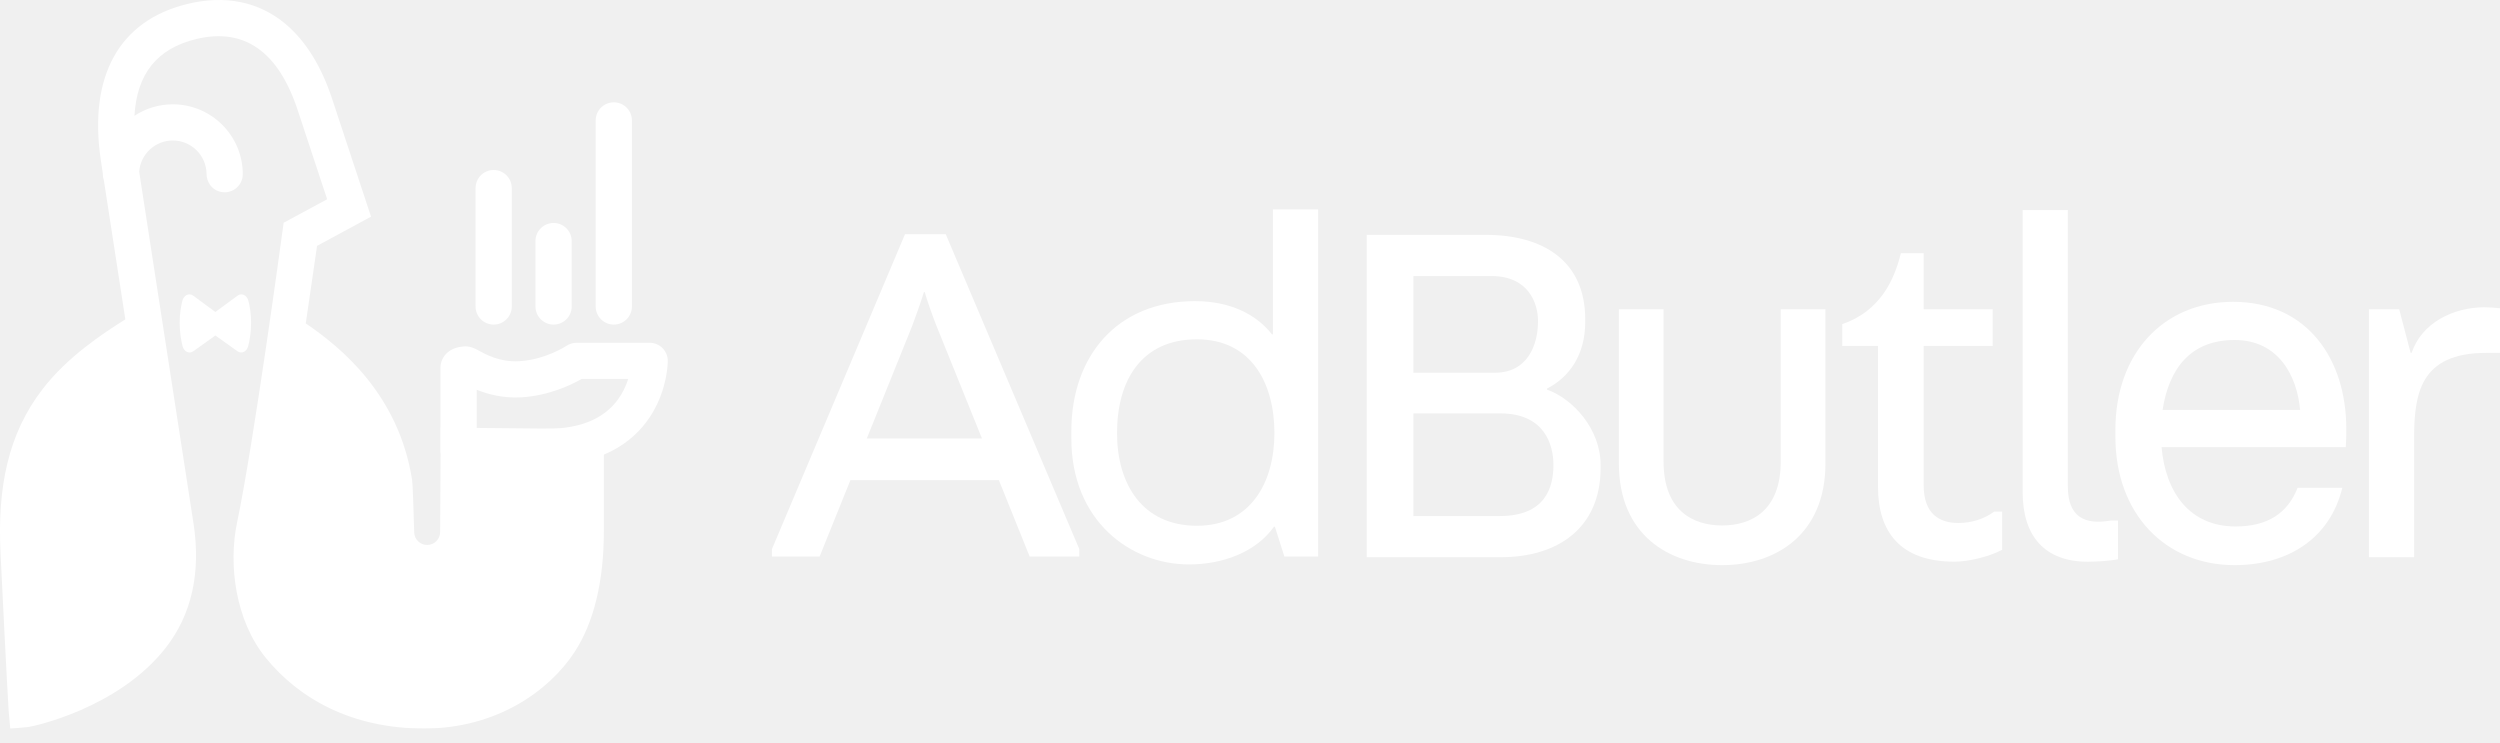
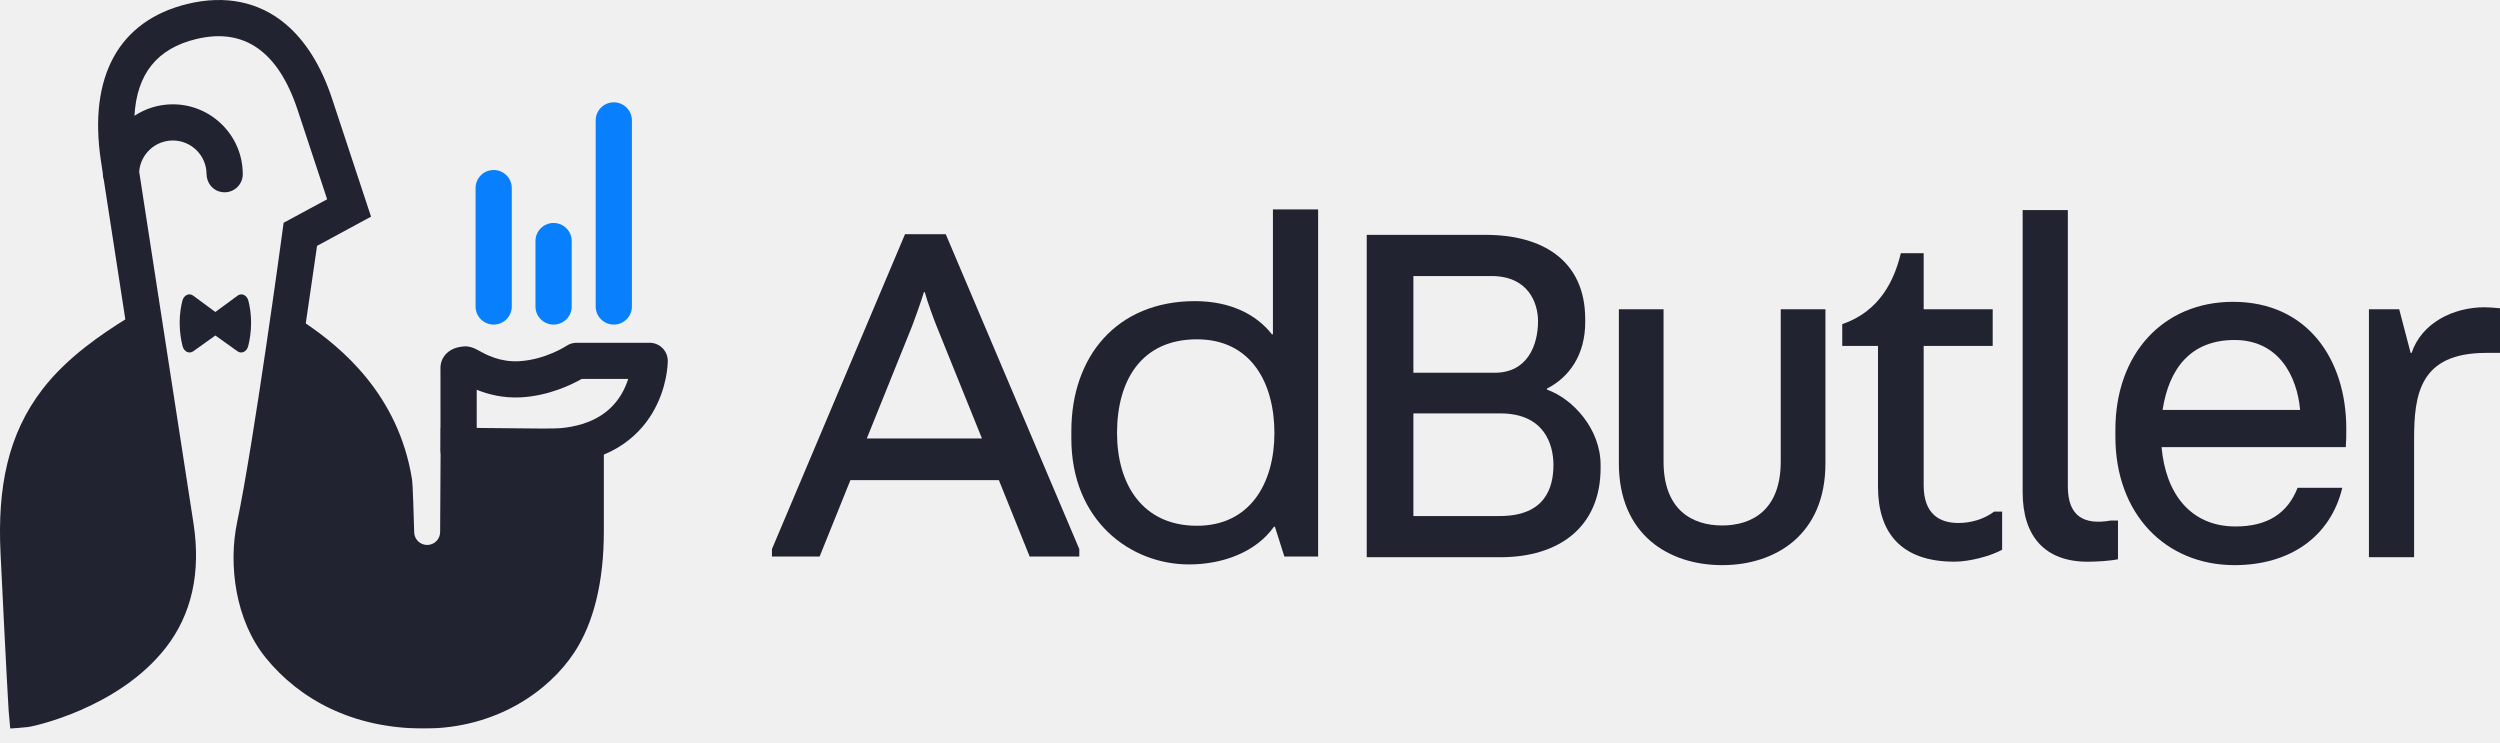
- <svg xmlns="http://www.w3.org/2000/svg" width="128" height="38" viewBox="0 0 128 38" fill="none">
+ <svg xmlns="http://www.w3.org/2000/svg" viewBox="0 0 128 38" fill="none">
  <mask id="mask0" mask-type="alpha" maskUnits="userSpaceOnUse" x="0" y="0" width="31" height="38">
-     <path fill-rule="evenodd" clip-rule="evenodd" d="M30.921 0H0V37.309H30.921V0Z" fill="white" />
+     <path fill-rule="evenodd" clip-rule="evenodd" d="M30.921 0H0V37.309H30.921V0Z" fill="#212430" />
  </mask>
  <g mask="url(#mask0)">
-     <path fill-rule="evenodd" clip-rule="evenodd" d="M22.566 21.893L22.535 27.242C22.533 27.606 22.239 27.9 21.875 27.902C21.513 27.904 21.215 27.617 21.207 27.256C21.181 26.227 21.13 24.762 21.1 24.571C20.407 20.173 17.43 17.767 15.655 16.559C15.875 15.024 16.144 13.237 16.233 12.588L18.997 11.093L17.004 5.058C16.451 3.384 15.649 2.096 14.622 1.23C13.265 0.088 11.529 -0.268 9.6 0.201C6.094 1.053 4.519 3.902 5.165 8.222C5.195 8.424 5.229 8.647 5.266 8.89C5.266 8.899 5.265 8.909 5.265 8.919C5.265 9.024 5.283 9.125 5.316 9.219C5.57 10.889 5.953 13.363 6.417 16.351C5.269 17.073 3.467 18.255 2.182 19.921C0.4 22.23 -0.135 24.966 0.027 28.318C0.337 34.709 0.438 36.335 0.442 36.382L0.525 37.309L1.453 37.222C1.64 37.204 6.046 36.292 8.484 33.168C9.815 31.463 10.294 29.321 9.908 26.802C9.329 23.03 8.759 19.356 8.257 16.116C7.777 13.015 7.381 10.464 7.126 8.789C7.193 7.898 7.939 7.193 8.847 7.193C9.795 7.193 10.567 7.959 10.575 8.903C10.579 9.317 10.834 9.694 11.232 9.807C11.86 9.985 12.43 9.518 12.43 8.919C12.43 6.946 10.823 5.341 8.847 5.341C8.123 5.341 7.448 5.558 6.884 5.929C7.005 3.776 8.047 2.485 10.039 2.001C12.498 1.403 14.248 2.628 15.242 5.639L16.75 10.202L14.521 11.406L14.458 11.873C14.444 11.98 12.996 22.658 12.138 26.753C11.684 28.923 12.054 31.77 13.606 33.679C15.318 35.783 18.023 37.301 21.718 37.301C25.412 37.301 28.118 35.379 29.419 33.382C30.385 31.901 30.921 29.829 30.921 27.119V21.971L22.566 21.893Z" fill="white" />
+     <path fill-rule="evenodd" clip-rule="evenodd" d="M22.566 21.893L22.535 27.242C22.533 27.606 22.239 27.9 21.875 27.902C21.513 27.904 21.215 27.617 21.207 27.256C21.181 26.227 21.13 24.762 21.1 24.571C20.407 20.173 17.43 17.767 15.655 16.559C15.875 15.024 16.144 13.237 16.233 12.588L18.997 11.093L17.004 5.058C16.451 3.384 15.649 2.096 14.622 1.23C13.265 0.088 11.529 -0.268 9.6 0.201C6.094 1.053 4.519 3.902 5.165 8.222C5.195 8.424 5.229 8.647 5.266 8.89C5.266 8.899 5.265 8.909 5.265 8.919C5.265 9.024 5.283 9.125 5.316 9.219C5.57 10.889 5.953 13.363 6.417 16.351C5.269 17.073 3.467 18.255 2.182 19.921C0.4 22.23 -0.135 24.966 0.027 28.318C0.337 34.709 0.438 36.335 0.442 36.382L0.525 37.309L1.453 37.222C1.64 37.204 6.046 36.292 8.484 33.168C9.815 31.463 10.294 29.321 9.908 26.802C9.329 23.03 8.759 19.356 8.257 16.116C7.777 13.015 7.381 10.464 7.126 8.789C7.193 7.898 7.939 7.193 8.847 7.193C9.795 7.193 10.567 7.959 10.575 8.903C10.579 9.317 10.834 9.694 11.232 9.807C11.86 9.985 12.43 9.518 12.43 8.919C12.43 6.946 10.823 5.341 8.847 5.341C8.123 5.341 7.448 5.558 6.884 5.929C7.005 3.776 8.047 2.485 10.039 2.001C12.498 1.403 14.248 2.628 15.242 5.639L16.75 10.202L14.521 11.406L14.458 11.873C14.444 11.98 12.996 22.658 12.138 26.753C11.684 28.923 12.054 31.77 13.606 33.679C15.318 35.783 18.023 37.301 21.718 37.301C25.412 37.301 28.118 35.379 29.419 33.382C30.385 31.901 30.921 29.829 30.921 27.119V21.971L22.566 21.893Z" fill="#212430" />
  </g>
-   <path fill-rule="evenodd" clip-rule="evenodd" d="M12.716 15.396C12.642 15.111 12.373 14.983 12.164 15.137L11.027 15.974L9.891 15.137C9.682 14.983 9.413 15.111 9.338 15.396C9.266 15.676 9.199 16.06 9.199 16.528C9.199 17.017 9.272 17.429 9.349 17.727C9.422 18.008 9.688 18.133 9.896 17.985L11.027 17.177L12.159 17.985C12.366 18.133 12.633 18.008 12.706 17.727C12.783 17.429 12.856 17.017 12.856 16.528C12.856 16.06 12.79 15.676 12.716 15.396Z" fill="white" />
-   <path fill-rule="evenodd" clip-rule="evenodd" d="M24.407 18.826V18.831V18.826ZM23.481 23.967C22.969 23.967 22.554 23.552 22.554 23.041L22.552 18.829C22.551 18.35 22.902 17.824 23.673 17.745C24.03 17.683 24.355 17.863 24.505 17.946C24.858 18.142 25.592 18.551 26.578 18.494C27.924 18.418 28.986 17.718 28.997 17.711C29.151 17.606 29.333 17.55 29.519 17.55H33.262C33.508 17.55 33.745 17.647 33.919 17.822C34.092 17.995 34.19 18.231 34.19 18.477C34.19 18.616 34.166 19.871 33.397 21.155C32.67 22.366 31.142 23.808 27.982 23.808C27.47 23.808 27.054 23.394 27.054 22.882C27.054 22.371 27.47 21.956 27.982 21.956C29.821 21.956 31.108 21.366 31.805 20.203C31.971 19.927 32.085 19.651 32.163 19.402H29.78C29.279 19.689 28.112 20.263 26.682 20.344C25.756 20.396 24.974 20.184 24.408 19.956L24.409 23.04C24.409 23.552 23.994 23.967 23.481 23.967H23.481Z" fill="white" />
-   <path fill-rule="evenodd" clip-rule="evenodd" d="M31.427 16.619C30.915 16.619 30.499 16.204 30.499 15.693V6.166C30.499 5.654 30.915 5.239 31.427 5.239C31.939 5.239 32.354 5.654 32.354 6.166V15.693C32.354 16.204 31.939 16.619 31.427 16.619Z" fill="white" />
-   <path fill-rule="evenodd" clip-rule="evenodd" d="M28.344 16.619C27.832 16.619 27.416 16.204 27.416 15.693V12.343C27.416 11.831 27.832 11.416 28.344 11.416C28.856 11.416 29.271 11.831 29.271 12.343V15.693C29.271 16.204 28.856 16.619 28.344 16.619Z" fill="white" />
-   <path fill-rule="evenodd" clip-rule="evenodd" d="M25.276 16.619C24.764 16.619 24.349 16.204 24.349 15.693V9.63C24.349 9.119 24.764 8.704 25.276 8.704C25.788 8.704 26.203 9.119 26.203 9.63V15.693C26.203 16.204 25.788 16.619 25.276 16.619Z" fill="white" />
-   <path fill-rule="evenodd" clip-rule="evenodd" d="M72.366 21.166V26.421H76.79C79.129 26.421 79.536 24.949 79.536 23.806C79.536 22.765 79.078 21.166 76.815 21.166H72.366ZM72.366 14.133V19.084H76.536C78.213 19.084 78.747 17.662 78.747 16.443C78.747 15.529 78.264 14.133 76.358 14.133H72.366ZM79.205 19.947C80.552 20.429 81.951 21.978 81.951 23.806V23.959C81.951 27.031 79.764 28.529 76.841 28.529H69.977V12.025H76.078C78.951 12.025 81.163 13.32 81.163 16.342V16.494C81.163 18.17 80.349 19.312 79.205 19.896V19.947Z" fill="white" />
-   <path fill-rule="evenodd" clip-rule="evenodd" d="M85.174 15.834V23.628C85.174 26.142 86.674 26.904 88.174 26.904C89.674 26.904 91.174 26.142 91.174 23.628V15.834H93.462V23.73C93.462 27.387 90.894 28.935 88.174 28.935C85.454 28.935 82.886 27.387 82.886 23.73V15.834H85.174Z" fill="white" />
-   <path fill-rule="evenodd" clip-rule="evenodd" d="M102.026 15.834V17.713H98.492V24.847C98.492 26.346 99.331 26.777 100.272 26.777C100.933 26.777 101.594 26.574 102.102 26.193H102.509V28.148C101.899 28.479 100.831 28.758 100.068 28.758C97.323 28.758 96.153 27.26 96.153 24.924V17.713H94.323V16.596C96.255 15.936 96.992 14.336 97.323 12.965H98.492V15.834H102.026Z" fill="white" />
-   <path fill-rule="evenodd" clip-rule="evenodd" d="M105.873 24.901C105.873 26.475 106.738 26.881 108.059 26.653H108.441V28.633C108.11 28.71 107.373 28.76 106.89 28.76C104.704 28.76 103.56 27.465 103.56 25.205V10.756H105.873V24.901Z" fill="white" />
-   <path fill-rule="evenodd" clip-rule="evenodd" d="M114.41 17.408C112.173 17.408 111.054 18.855 110.724 20.988H117.765C117.613 19.262 116.672 17.408 114.41 17.408ZM119.926 24.974C119.316 27.513 117.206 28.935 114.41 28.935C110.876 28.935 108.308 26.32 108.308 22.359V22.003C108.308 18.093 110.774 15.453 114.333 15.453C118.121 15.453 120.13 18.373 120.13 21.953C120.13 22.308 120.13 22.511 120.104 22.892H110.672C110.876 25.228 112.122 26.955 114.461 26.955C116.113 26.955 117.13 26.269 117.638 24.974H119.926Z" fill="white" />
-   <path fill-rule="evenodd" clip-rule="evenodd" d="M123.602 28.529H121.289V15.834H122.839L123.424 18.068H123.475C123.983 16.545 125.585 15.732 127.212 15.732C127.365 15.732 127.822 15.758 128 15.783V18.068H127.288C123.882 18.068 123.602 20.201 123.602 22.486V28.529Z" fill="white" />
-   <path fill-rule="evenodd" clip-rule="evenodd" d="M47.303 14.961C47.176 15.393 46.795 16.459 46.693 16.713L44.38 22.451H50.277L47.939 16.662C47.837 16.408 47.456 15.393 47.354 14.961H47.303ZM51.142 24.583H43.541L41.965 28.493H39.524V28.112L46.337 11.99H48.422L55.26 28.112V28.493H52.718L51.142 24.583Z" fill="white" />
-   <path fill-rule="evenodd" clip-rule="evenodd" d="M57.192 22.171C57.192 24.786 58.489 26.919 61.285 26.919C64.005 26.919 65.25 24.735 65.25 22.171C65.25 19.607 64.055 17.373 61.285 17.373C58.438 17.373 57.192 19.48 57.192 22.171ZM61.183 15.418C62.963 15.418 64.31 16.078 65.124 17.119H65.174V10.721H67.488V28.493H65.759L65.276 26.97H65.225C64.31 28.265 62.607 28.899 60.878 28.899C57.878 28.899 54.853 26.665 54.853 22.451V22.07C54.853 18.261 57.167 15.418 61.183 15.418Z" fill="white" />
+   <path fill-rule="evenodd" clip-rule="evenodd" d="M12.716 15.396C12.642 15.111 12.373 14.983 12.164 15.137L11.027 15.974L9.891 15.137C9.682 14.983 9.413 15.111 9.338 15.396C9.266 15.676 9.199 16.06 9.199 16.528C9.199 17.017 9.272 17.429 9.349 17.727C9.422 18.008 9.688 18.133 9.896 17.985L11.027 17.177L12.159 17.985C12.366 18.133 12.633 18.008 12.706 17.727C12.783 17.429 12.856 17.017 12.856 16.528C12.856 16.06 12.79 15.676 12.716 15.396Z" fill="#212430" />
+   <path fill-rule="evenodd" clip-rule="evenodd" d="M24.407 18.826V18.831V18.826ZM23.481 23.967C22.969 23.967 22.554 23.552 22.554 23.041L22.552 18.829C22.551 18.35 22.902 17.824 23.673 17.745C24.03 17.683 24.355 17.863 24.505 17.946C24.858 18.142 25.592 18.551 26.578 18.494C27.924 18.418 28.986 17.718 28.997 17.711C29.151 17.606 29.333 17.55 29.519 17.55H33.262C33.508 17.55 33.745 17.647 33.919 17.822C34.092 17.995 34.19 18.231 34.19 18.477C34.19 18.616 34.166 19.871 33.397 21.155C32.67 22.366 31.142 23.808 27.982 23.808C27.47 23.808 27.054 23.394 27.054 22.882C27.054 22.371 27.47 21.956 27.982 21.956C29.821 21.956 31.108 21.366 31.805 20.203C31.971 19.927 32.085 19.651 32.163 19.402H29.78C29.279 19.689 28.112 20.263 26.682 20.344C25.756 20.396 24.974 20.184 24.408 19.956L24.409 23.04C24.409 23.552 23.994 23.967 23.481 23.967H23.481Z" fill="#212430" />
+   <path fill-rule="evenodd" clip-rule="evenodd" d="M31.427 16.619C30.915 16.619 30.499 16.204 30.499 15.693V6.166C30.499 5.654 30.915 5.239 31.427 5.239C31.939 5.239 32.354 5.654 32.354 6.166V15.693C32.354 16.204 31.939 16.619 31.427 16.619Z" fill="#087ffd" />
+   <path fill-rule="evenodd" clip-rule="evenodd" d="M28.344 16.619C27.832 16.619 27.416 16.204 27.416 15.693V12.343C27.416 11.831 27.832 11.416 28.344 11.416C28.856 11.416 29.271 11.831 29.271 12.343V15.693C29.271 16.204 28.856 16.619 28.344 16.619Z" fill="#087ffd" />
+   <path fill-rule="evenodd" clip-rule="evenodd" d="M25.276 16.619C24.764 16.619 24.349 16.204 24.349 15.693V9.63C24.349 9.119 24.764 8.704 25.276 8.704C25.788 8.704 26.203 9.119 26.203 9.63V15.693C26.203 16.204 25.788 16.619 25.276 16.619Z" fill="#087ffd" />
+   <path fill-rule="evenodd" clip-rule="evenodd" d="M72.366 21.166V26.421H76.79C79.129 26.421 79.536 24.949 79.536 23.806C79.536 22.765 79.078 21.166 76.815 21.166H72.366ZM72.366 14.133V19.084H76.536C78.213 19.084 78.747 17.662 78.747 16.443C78.747 15.529 78.264 14.133 76.358 14.133H72.366ZM79.205 19.947C80.552 20.429 81.951 21.978 81.951 23.806V23.959C81.951 27.031 79.764 28.529 76.841 28.529H69.977V12.025H76.078C78.951 12.025 81.163 13.32 81.163 16.342V16.494C81.163 18.17 80.349 19.312 79.205 19.896V19.947Z" fill="#212430" />
+   <path fill-rule="evenodd" clip-rule="evenodd" d="M85.174 15.834V23.628C85.174 26.142 86.674 26.904 88.174 26.904C89.674 26.904 91.174 26.142 91.174 23.628V15.834H93.462V23.73C93.462 27.387 90.894 28.935 88.174 28.935C85.454 28.935 82.886 27.387 82.886 23.73V15.834H85.174Z" fill="#212430" />
+   <path fill-rule="evenodd" clip-rule="evenodd" d="M102.026 15.834V17.713H98.492V24.847C98.492 26.346 99.331 26.777 100.272 26.777C100.933 26.777 101.594 26.574 102.102 26.193H102.509V28.148C101.899 28.479 100.831 28.758 100.068 28.758C97.323 28.758 96.153 27.26 96.153 24.924V17.713H94.323V16.596C96.255 15.936 96.992 14.336 97.323 12.965H98.492V15.834H102.026Z" fill="#212430" />
+   <path fill-rule="evenodd" clip-rule="evenodd" d="M105.873 24.901C105.873 26.475 106.738 26.881 108.059 26.653H108.441V28.633C108.11 28.71 107.373 28.76 106.89 28.76C104.704 28.76 103.56 27.465 103.56 25.205V10.756H105.873V24.901Z" fill="#212430" />
+   <path fill-rule="evenodd" clip-rule="evenodd" d="M114.41 17.408C112.173 17.408 111.054 18.855 110.724 20.988H117.765C117.613 19.262 116.672 17.408 114.41 17.408ZM119.926 24.974C119.316 27.513 117.206 28.935 114.41 28.935C110.876 28.935 108.308 26.32 108.308 22.359V22.003C108.308 18.093 110.774 15.453 114.333 15.453C118.121 15.453 120.13 18.373 120.13 21.953C120.13 22.308 120.13 22.511 120.104 22.892H110.672C110.876 25.228 112.122 26.955 114.461 26.955C116.113 26.955 117.13 26.269 117.638 24.974H119.926Z" fill="#212430" />
+   <path fill-rule="evenodd" clip-rule="evenodd" d="M123.602 28.529H121.289V15.834H122.839L123.424 18.068H123.475C123.983 16.545 125.585 15.732 127.212 15.732C127.365 15.732 127.822 15.758 128 15.783V18.068H127.288C123.882 18.068 123.602 20.201 123.602 22.486V28.529Z" fill="#212430" />
+   <path fill-rule="evenodd" clip-rule="evenodd" d="M47.303 14.961C47.176 15.393 46.795 16.459 46.693 16.713L44.38 22.451H50.277L47.939 16.662C47.837 16.408 47.456 15.393 47.354 14.961H47.303ZM51.142 24.583H43.541L41.965 28.493H39.524V28.112L46.337 11.99H48.422L55.26 28.112V28.493H52.718L51.142 24.583Z" fill="#212430" />
+   <path fill-rule="evenodd" clip-rule="evenodd" d="M57.192 22.171C57.192 24.786 58.489 26.919 61.285 26.919C64.005 26.919 65.25 24.735 65.25 22.171C65.25 19.607 64.055 17.373 61.285 17.373C58.438 17.373 57.192 19.48 57.192 22.171ZM61.183 15.418C62.963 15.418 64.31 16.078 65.124 17.119H65.174V10.721H67.488V28.493H65.759L65.276 26.97H65.225C64.31 28.265 62.607 28.899 60.878 28.899C57.878 28.899 54.853 26.665 54.853 22.451V22.07C54.853 18.261 57.167 15.418 61.183 15.418Z" fill="#212430" />
</svg>
